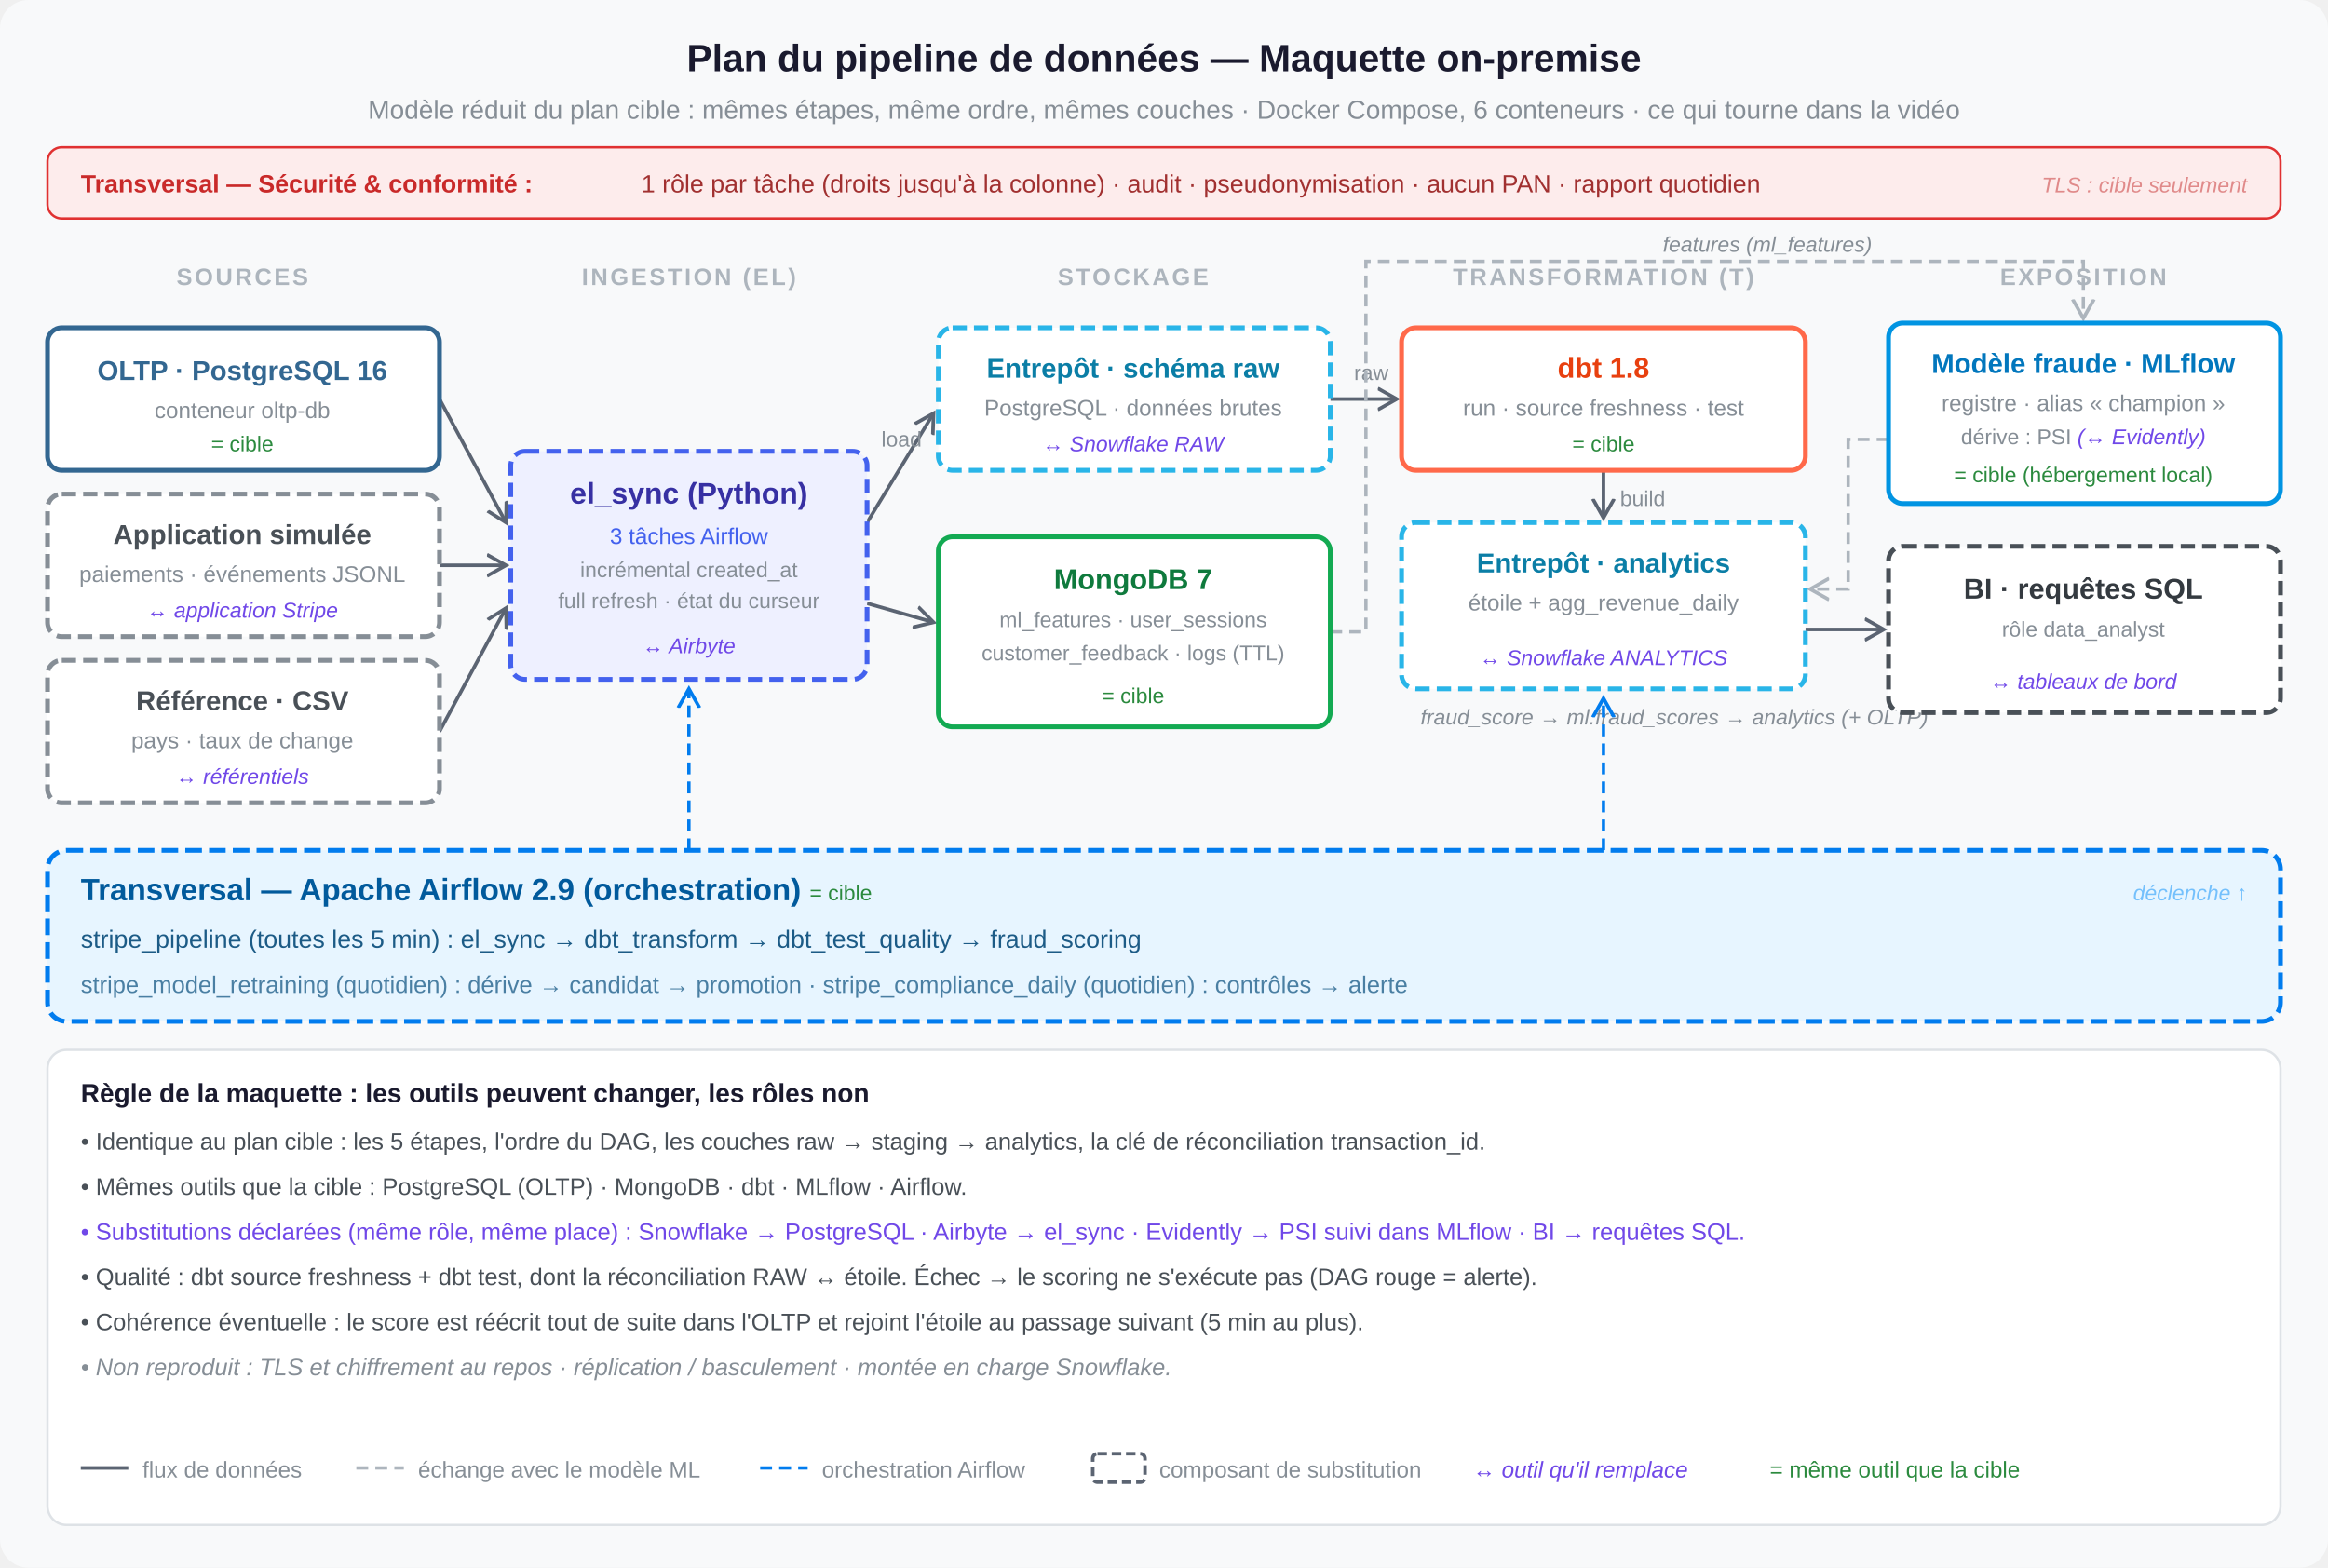
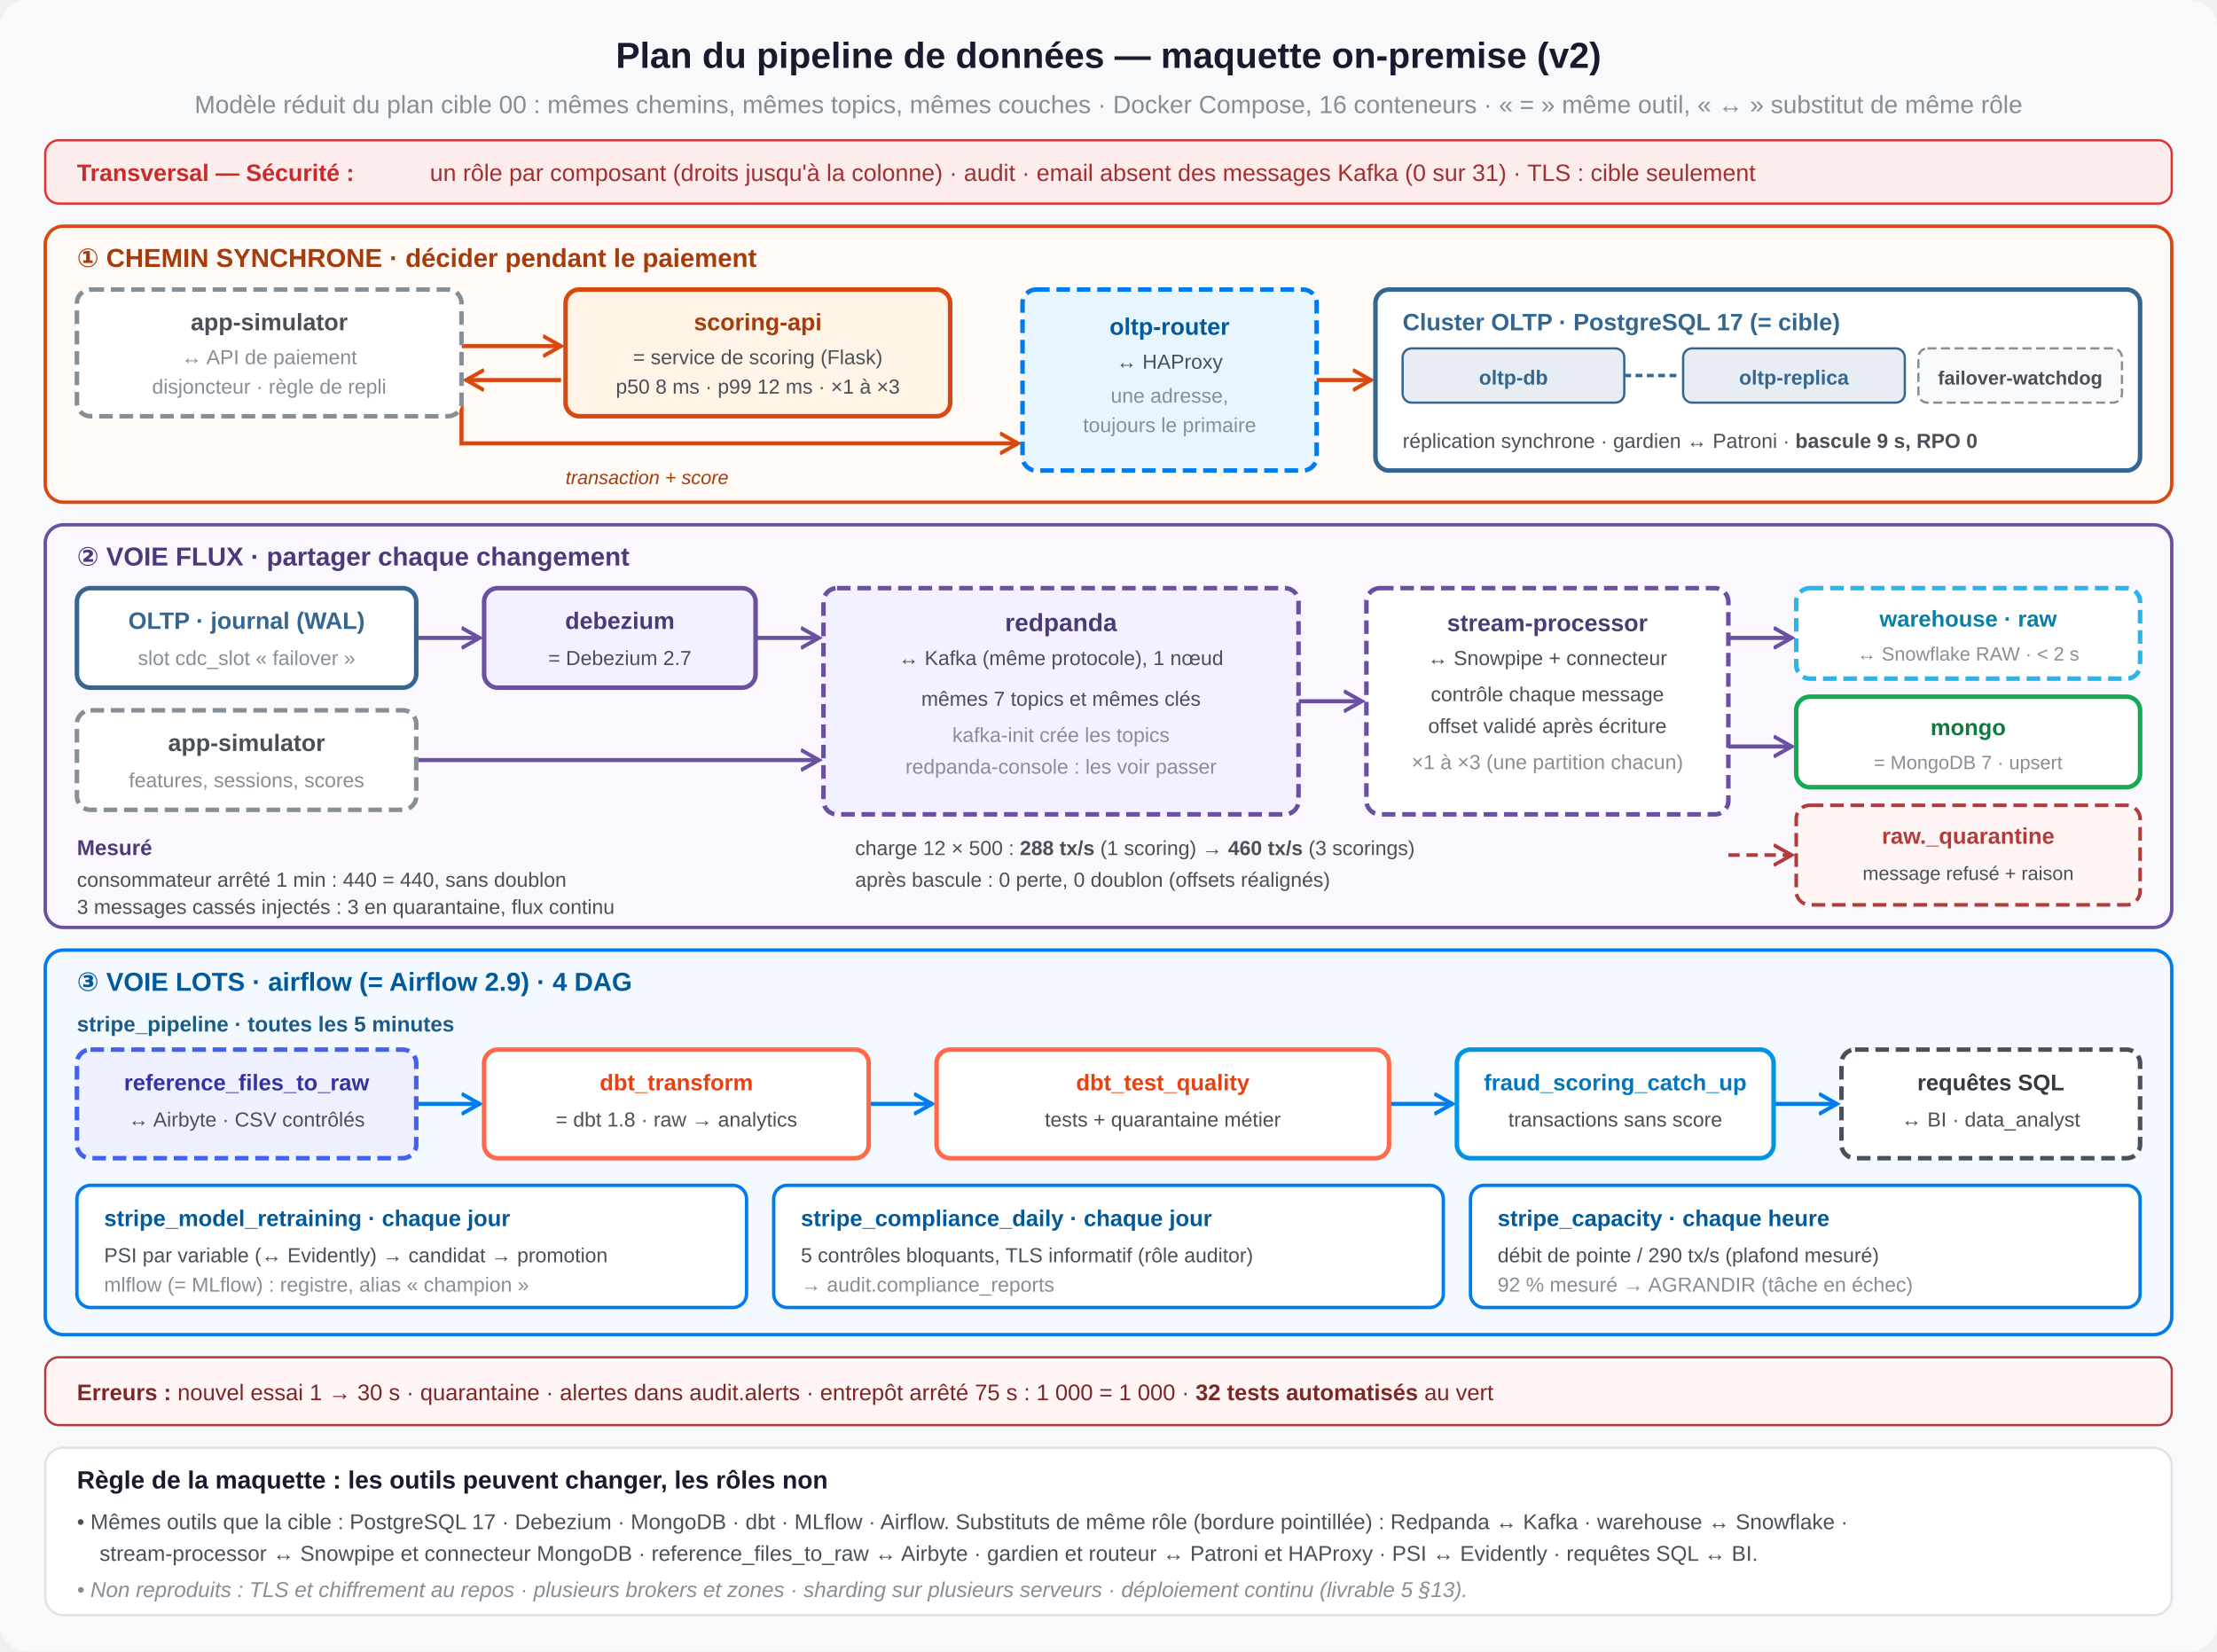
- <svg xmlns="http://www.w3.org/2000/svg" viewBox="0 0 980 660" role="img" font-family="'Segoe UI', Arial, sans-serif" font-size="12" style="background:#f8f9fa">
+ <svg xmlns="http://www.w3.org/2000/svg" viewBox="0 0 980 730" role="img" font-family="'Segoe UI', Arial, sans-serif" font-size="12" style="background:#f8f9fa">
  <defs>
-     <marker id="arr" markerWidth="11" markerHeight="11" refX="8" refY="5.5" orient="auto" markerUnits="userSpaceOnUse">
-       <path d="M0,1 L8,5.5 L0,10" stroke="#5b6472" stroke-width="1.5" fill="none" />
+     <marker id="arrS" markerWidth="11" markerHeight="11" refX="8" refY="5.5" orient="auto" markerUnits="userSpaceOnUse">
+       <path d="M0,1 L8,5.5 L0,10" stroke="#d9480f" stroke-width="1.7" fill="none" />
    </marker>
-     <marker id="arrL" markerWidth="11" markerHeight="11" refX="8" refY="5.5" orient="auto" markerUnits="userSpaceOnUse">
-       <path d="M0,1 L8,5.5 L0,10" stroke="#adb5bd" stroke-width="1.5" fill="none" />
+     <marker id="arrF" markerWidth="11" markerHeight="11" refX="8" refY="5.5" orient="auto" markerUnits="userSpaceOnUse">
+       <path d="M0,1 L8,5.5 L0,10" stroke="#6b4fa0" stroke-width="1.7" fill="none" />
    </marker>
-     <marker id="arrT" markerWidth="11" markerHeight="11" refX="8" refY="5.5" orient="auto" markerUnits="userSpaceOnUse">
-       <path d="M0,1 L8,5.5 L0,10" stroke="#017cee" stroke-width="1.5" fill="none" />
+     <marker id="arrB" markerWidth="11" markerHeight="11" refX="8" refY="5.5" orient="auto" markerUnits="userSpaceOnUse">
+       <path d="M0,1 L8,5.5 L0,10" stroke="#017cee" stroke-width="1.7" fill="none" />
+     </marker>
+     <marker id="arrR" markerWidth="11" markerHeight="11" refX="8" refY="5.5" orient="auto" markerUnits="userSpaceOnUse">
+       <path d="M0,1 L8,5.5 L0,10" stroke="#b23b3b" stroke-width="1.6" fill="none" />
    </marker>
  </defs>
-   <rect width="980" height="660" fill="#f8f9fa" rx="12" />
-   <text x="490" y="30" text-anchor="middle" font-size="16" font-weight="700" fill="#1a1a2e">Plan du pipeline de données — Maquette on-premise</text>
-   <text x="490" y="50" text-anchor="middle" font-size="11" fill="#868e96">Modèle réduit du plan cible : mêmes étapes, même ordre, mêmes couches · Docker Compose, 6 conteneurs · ce qui tourne dans la vidéo</text>
-   <rect x="20" y="62" width="940" height="30" rx="6" fill="#fdecec" stroke="#e03131" />
-   <text x="34" y="81" font-size="10.5" font-weight="700" fill="#c92a2a">Transversal — Sécurité &amp; conformité :</text>
-   <text x="270" y="81" font-size="10.5" fill="#a13030">1 rôle par tâche (droits jusqu'à la colonne) · audit · pseudonymisation · aucun PAN · rapport quotidien</text>
-   <text x="946" y="81" text-anchor="end" font-size="9" font-style="italic" fill="#e08a8a">TLS : cible seulement</text>
-   <g transform="translate(0,40)">
-     <text x="102" y="80" text-anchor="middle" font-size="10" font-weight="700" fill="#adb5bd" letter-spacing="1">SOURCES</text>
-     <text x="290" y="80" text-anchor="middle" font-size="10" font-weight="700" fill="#adb5bd" letter-spacing="1">INGESTION (EL)</text>
-     <text x="477" y="80" text-anchor="middle" font-size="10" font-weight="700" fill="#adb5bd" letter-spacing="1">STOCKAGE</text>
-     <text x="675" y="80" text-anchor="middle" font-size="10" font-weight="700" fill="#adb5bd" letter-spacing="1">TRANSFORMATION (T)</text>
-     <text x="877" y="80" text-anchor="middle" font-size="10" font-weight="700" fill="#adb5bd" letter-spacing="1">EXPOSITION</text>
-     <g fill="none" stroke="#5b6472" stroke-width="1.5">
-       <path d="M 185,128 L 213,180" marker-end="url(#arr)" />
-       <path d="M 185,198 L 213,198" marker-end="url(#arr)" />
-       <path d="M 185,268 L 213,216" marker-end="url(#arr)" />
-       <path d="M 365,180 L 393,134" marker-end="url(#arr)" />
-       <path d="M 365,214 L 393,222" marker-end="url(#arr)" />
-       <path d="M 560,128 H 588" marker-end="url(#arr)" />
-       <path d="M 675,158 V 178" marker-end="url(#arr)" />
-       <path d="M 760,225 H 793" marker-end="url(#arr)" />
-     </g>
-     <text x="570" y="120" font-size="9" fill="#868e96">raw</text>
-     <text x="371" y="148" font-size="9" fill="#868e96">load</text>
-     <text x="682" y="173" font-size="9" fill="#868e96">build</text>
-     <path d="M 560,226 H 575 V 70 H 877 V 94" fill="none" stroke="#adb5bd" stroke-width="1.4" stroke-dasharray="5,3" marker-end="url(#arrL)" />
-     <text x="700" y="66" font-size="9" fill="#868e96" font-style="italic">features (ml_features)</text>
-     <path d="M 795,145 H 778 V 208 H 762" fill="none" stroke="#adb5bd" stroke-width="1.4" stroke-dasharray="5,3" marker-end="url(#arrL)" />
-     <text x="598" y="265" font-size="9" fill="#868e96" font-style="italic">fraud_score → ml.fraud_scores → analytics (+ OLTP)</text>
-     <rect x="20" y="98" width="165" height="60" rx="6" fill="#fff" stroke="#336791" stroke-width="2" />
-     <text x="102" y="120" text-anchor="middle" fill="#336791" font-weight="700" font-size="11.5">OLTP · PostgreSQL 16</text>
-     <text x="102" y="136" text-anchor="middle" fill="#868e96" font-size="9.5">conteneur oltp-db</text>
-     <text x="102" y="150" text-anchor="middle" fill="#2b8a3e" font-size="9">= cible</text>
-     <rect x="20" y="168" width="165" height="60" rx="6" fill="#fff" stroke="#868e96" stroke-width="2" stroke-dasharray="6,3" />
-     <text x="102" y="189" text-anchor="middle" fill="#495057" font-weight="700" font-size="11.5">Application simulée</text>
-     <text x="102" y="205" text-anchor="middle" fill="#868e96" font-size="9.5">paiements · événements JSONL</text>
-     <text x="102" y="220" text-anchor="middle" fill="#7048e8" font-size="9" font-style="italic">↔ application Stripe</text>
-     <rect x="20" y="238" width="165" height="60" rx="6" fill="#fff" stroke="#868e96" stroke-width="2" stroke-dasharray="6,3" />
-     <text x="102" y="259" text-anchor="middle" fill="#495057" font-weight="700" font-size="11.5">Référence · CSV</text>
-     <text x="102" y="275" text-anchor="middle" fill="#868e96" font-size="9.5">pays · taux de change</text>
-     <text x="102" y="290" text-anchor="middle" fill="#7048e8" font-size="9" font-style="italic">↔ référentiels</text>
-     <rect x="215" y="150" width="150" height="96" rx="6" fill="#eef0ff" stroke="#4361ee" stroke-width="2" stroke-dasharray="6,3" />
-     <text x="290" y="172" text-anchor="middle" fill="#3730a3" font-weight="700" font-size="12.5">el_sync (Python)</text>
-     <text x="290" y="189" text-anchor="middle" fill="#4361ee" font-size="9.5">3 tâches Airflow</text>
-     <text x="290" y="203" text-anchor="middle" fill="#868e96" font-size="9">incrémental created_at</text>
-     <text x="290" y="216" text-anchor="middle" fill="#868e96" font-size="9">full refresh · état du curseur</text>
-     <text x="290" y="235" text-anchor="middle" fill="#7048e8" font-size="9" font-style="italic">↔ Airbyte</text>
-     <rect x="395" y="98" width="165" height="60" rx="6" fill="#fff" stroke="#29b5e8" stroke-width="2" stroke-dasharray="6,3" />
-     <text x="477" y="119" text-anchor="middle" fill="#0b7ea6" font-weight="700" font-size="11.5">Entrepôt · schéma raw</text>
-     <text x="477" y="135" text-anchor="middle" fill="#868e96" font-size="9.5">PostgreSQL · données brutes</text>
-     <text x="477" y="150" text-anchor="middle" fill="#7048e8" font-size="9" font-style="italic">↔ Snowflake RAW</text>
-     <rect x="395" y="186" width="165" height="80" rx="6" fill="#fff" stroke="#13aa52" stroke-width="2" />
-     <text x="477" y="208" text-anchor="middle" fill="#0f7a3d" font-weight="700" font-size="12">MongoDB 7</text>
-     <text x="477" y="224" text-anchor="middle" fill="#868e96" font-size="9">ml_features · user_sessions</text>
-     <text x="477" y="238" text-anchor="middle" fill="#868e96" font-size="9">customer_feedback · logs (TTL)</text>
-     <text x="477" y="256" text-anchor="middle" fill="#2b8a3e" font-size="9">= cible</text>
-     <rect x="590" y="98" width="170" height="60" rx="6" fill="#fff" stroke="#ff694a" stroke-width="2" />
-     <text x="675" y="119" text-anchor="middle" fill="#e8400f" font-weight="700" font-size="12">dbt 1.8</text>
-     <text x="675" y="135" text-anchor="middle" fill="#868e96" font-size="9.5">run · source freshness · test</text>
-     <text x="675" y="150" text-anchor="middle" fill="#2b8a3e" font-size="9">= cible</text>
-     <rect x="590" y="180" width="170" height="70" rx="6" fill="#fff" stroke="#29b5e8" stroke-width="2" stroke-dasharray="6,3" />
-     <text x="675" y="201" text-anchor="middle" fill="#0b7ea6" font-weight="700" font-size="11.5">Entrepôt · analytics</text>
-     <text x="675" y="217" text-anchor="middle" fill="#868e96" font-size="9.5">étoile + agg_revenue_daily</text>
-     <text x="675" y="240" text-anchor="middle" fill="#7048e8" font-size="9" font-style="italic">↔ Snowflake ANALYTICS</text>
-     <rect x="795" y="96" width="165" height="76" rx="6" fill="#fff" stroke="#0194e2" stroke-width="2" />
-     <text x="877" y="117" text-anchor="middle" fill="#0277bd" font-weight="700" font-size="11.5">Modèle fraude · MLflow</text>
-     <text x="877" y="133" text-anchor="middle" fill="#868e96" font-size="9.5">registre · alias « champion »</text>
-     <text x="877" y="147" text-anchor="middle" fill="#868e96" font-size="9">dérive : PSI <tspan fill="#7048e8" font-style="italic">(↔ Evidently)</tspan>
-     </text>
-     <text x="877" y="163" text-anchor="middle" fill="#2b8a3e" font-size="9">= cible (hébergement local)</text>
-     <rect x="795" y="190" width="165" height="70" rx="6" fill="#fff" stroke="#495057" stroke-width="2" stroke-dasharray="6,3" />
-     <text x="877" y="212" text-anchor="middle" fill="#343a40" font-weight="700" font-size="12">BI · requêtes SQL</text>
-     <text x="877" y="228" text-anchor="middle" fill="#868e96" font-size="9">rôle data_analyst</text>
-     <text x="877" y="250" text-anchor="middle" fill="#7048e8" font-size="9" font-style="italic">↔ tableaux de bord</text>
-     <g stroke="#017cee" stroke-width="1.4" stroke-dasharray="5,3" fill="none">
-       <path d="M 290,318 V 250" marker-end="url(#arrT)" />
-       <path d="M 675,318 V 254" marker-end="url(#arrT)" />
-     </g>
-     <rect x="20" y="318" width="940" height="72" rx="8" fill="#e7f5ff" stroke="#017cee" stroke-width="2" stroke-dasharray="7,3" />
-     <text x="34" y="339" fill="#015a9c" font-weight="700" font-size="13">Transversal — Apache Airflow 2.9 (orchestration)   <tspan fill="#2b8a3e" font-size="9" font-weight="400">= cible</tspan>
-     </text>
-     <text x="34" y="359" fill="#1c5b86" font-size="10.5">stripe_pipeline (toutes les 5 min) : el_sync  →  dbt_transform  →  dbt_test_quality  →  fraud_scoring</text>
-     <text x="34" y="378" fill="#4a7fa3" font-size="10">stripe_model_retraining (quotidien) : dérive → candidat → promotion  ·  stripe_compliance_daily (quotidien) : contrôles → alerte</text>
-     <text x="946" y="339" text-anchor="end" fill="#74c0fc" font-size="9" font-style="italic">déclenche ↑</text>
-     <rect x="20" y="402" width="940" height="200" rx="8" fill="#fff" stroke="#dee2e6" />
-     <text x="34" y="424" font-size="11" font-weight="700" fill="#1a1a2e">Règle de la maquette : les outils peuvent changer, les rôles non</text>
-     <text x="34" y="444" font-size="10" fill="#495057">• Identique au plan cible : les 5 étapes, l'ordre du DAG, les couches raw → staging → analytics, la clé de réconciliation transaction_id.</text>
-     <text x="34" y="463" font-size="10" fill="#495057">• Mêmes outils que la cible : PostgreSQL (OLTP) · MongoDB · dbt · MLflow · Airflow.</text>
-     <text x="34" y="482" font-size="10" fill="#7048e8">• Substitutions déclarées (même rôle, même place) : Snowflake → PostgreSQL · Airbyte → el_sync · Evidently → PSI suivi dans MLflow · BI → requêtes SQL.</text>
-     <text x="34" y="501" font-size="10" fill="#495057">• Qualité : dbt source freshness + dbt test, dont la réconciliation RAW ↔ étoile. Échec → le scoring ne s'exécute pas (DAG rouge = alerte).</text>
-     <text x="34" y="520" font-size="10" fill="#495057">• Cohérence éventuelle : le score est réécrit tout de suite dans l'OLTP et rejoint l'étoile au passage suivant (5 min au plus).</text>
-     <text x="34" y="539" font-size="10" fill="#868e96" font-style="italic">• Non reproduit : TLS et chiffrement au repos · réplication / basculement · montée en charge Snowflake.</text>
-     <line x1="34" y1="578" x2="54" y2="578" stroke="#5b6472" stroke-width="1.5" />
-     <text x="60" y="582" font-size="9.5" fill="#868e96">flux de données</text>
-     <line x1="150" y1="578" x2="170" y2="578" stroke="#adb5bd" stroke-width="1.4" stroke-dasharray="5,3" />
-     <text x="176" y="582" font-size="9.5" fill="#868e96">échange avec le modèle ML</text>
-     <line x1="320" y1="578" x2="340" y2="578" stroke="#017cee" stroke-width="1.4" stroke-dasharray="5,3" />
-     <text x="346" y="582" font-size="9.5" fill="#868e96">orchestration Airflow</text>
-     <rect x="460" y="572" width="22" height="12" rx="2" fill="#fff" stroke="#5b6472" stroke-width="1.5" stroke-dasharray="4,2" />
-     <text x="488" y="582" font-size="9.5" fill="#868e96">composant de substitution</text>
-     <text x="620" y="582" font-size="9.5" fill="#7048e8" font-style="italic">↔ outil qu'il remplace</text>
-     <text x="745" y="582" font-size="9.5" fill="#2b8a3e">= même outil que la cible</text>
+   <rect width="980" height="730" fill="#f8f9fa" rx="12" />
+   <text x="490" y="30" text-anchor="middle" font-size="16" font-weight="700" fill="#1a1a2e">Plan du pipeline de données — maquette on-premise (v2)</text>
+   <text x="490" y="50" text-anchor="middle" font-size="11" fill="#868e96">Modèle réduit du plan cible 00 : mêmes chemins, mêmes topics, mêmes couches · Docker Compose, 16 conteneurs · « = » même outil, « ↔ » substitut de même rôle</text>
+   <rect x="20" y="62" width="940" height="28" rx="6" fill="#fdecec" stroke="#e03131" />
+   <text x="34" y="80" font-size="10.5" font-weight="700" fill="#c92a2a">Transversal — Sécurité :</text>
+   <text x="190" y="80" font-size="10.5" fill="#a13030">un rôle par composant (droits jusqu'à la colonne) · audit · email absent des messages Kafka (0 sur 31) · TLS : cible seulement</text>
+   <rect x="20" y="100" width="940" height="122" rx="8" fill="#fffaf5" stroke="#d9480f" stroke-width="1.5" />
+   <text x="34" y="118" font-size="11.5" font-weight="700" fill="#a63b0b">① CHEMIN SYNCHRONE · décider pendant le paiement</text>
+   <g fill="none" stroke="#d9480f" stroke-width="1.8">
+     <path d="M 204,153 H 248" marker-end="url(#arrS)" />
+     <path d="M 248,168 H 206" marker-end="url(#arrS)" />
+     <path d="M 204,178 V 196 H 450" marker-end="url(#arrS)" />
+   </g>
+   <rect x="34" y="128" width="170" height="56" rx="6" fill="#fff" stroke="#868e96" stroke-width="2" stroke-dasharray="6,3" />
+   <text x="119" y="146" text-anchor="middle" font-size="10.5" font-weight="700" fill="#495057">app-simulator</text>
+   <text x="119" y="161" text-anchor="middle" font-size="9" fill="#868e96">↔ API de paiement</text>
+   <text x="119" y="174" text-anchor="middle" font-size="9" fill="#868e96">disjoncteur · règle de repli</text>
+   <rect x="250" y="128" width="170" height="56" rx="6" fill="#fff4e6" stroke="#d9480f" stroke-width="2" />
+   <text x="335" y="146" text-anchor="middle" font-size="10.5" font-weight="700" fill="#a63b0b">scoring-api</text>
+   <text x="335" y="161" text-anchor="middle" font-size="9" fill="#495057">= service de scoring (Flask)</text>
+   <text x="335" y="174" text-anchor="middle" font-size="9" fill="#495057">p50 8 ms · p99 12 ms · ×1 à ×3</text>
+   <rect x="452" y="128" width="130" height="80" rx="6" fill="#e7f5ff" stroke="#017cee" stroke-width="2" stroke-dasharray="6,3" />
+   <text x="517" y="148" text-anchor="middle" font-size="10.5" font-weight="700" fill="#015a9c">oltp-router</text>
+   <text x="517" y="163" text-anchor="middle" font-size="9" fill="#495057">↔ HAProxy</text>
+   <text x="517" y="178" text-anchor="middle" font-size="9" fill="#868e96">une adresse,</text>
+   <text x="517" y="191" text-anchor="middle" font-size="9" fill="#868e96">toujours le primaire</text>
+   <path d="M 582,168 H 606" fill="none" stroke="#d9480f" stroke-width="1.8" marker-end="url(#arrS)" />
+   <rect x="608" y="128" width="338" height="80" rx="6" fill="#fff" stroke="#336791" stroke-width="2" />
+   <text x="620" y="146" font-size="10.5" font-weight="700" fill="#336791">Cluster OLTP · PostgreSQL 17 (= cible)</text>
+   <rect x="620" y="154" width="98" height="24" rx="4" fill="#e7edf3" stroke="#336791" />
+   <text x="669" y="170" text-anchor="middle" font-size="9" font-weight="700" fill="#336791">oltp-db</text>
+   <path d="M 718,166 H 742" fill="none" stroke="#336791" stroke-width="1.5" stroke-dasharray="3,2" />
+   <rect x="744" y="154" width="98" height="24" rx="4" fill="#e7edf3" stroke="#336791" />
+   <text x="793" y="170" text-anchor="middle" font-size="9" font-weight="700" fill="#336791">oltp-replica</text>
+   <rect x="848" y="154" width="90" height="24" rx="4" fill="#f8f9fa" stroke="#868e96" stroke-dasharray="4,2" />
+   <text x="893" y="170" text-anchor="middle" font-size="8.5" font-weight="700" fill="#495057">failover-watchdog</text>
+   <text x="620" y="198" font-size="9" fill="#495057">réplication synchrone · gardien ↔ Patroni · <tspan font-weight="700">bascule 9 s, RPO 0</tspan>
+   </text>
+   <text x="250" y="214" font-size="8.5" fill="#a63b0b" font-style="italic">transaction + score</text>
+   <rect x="20" y="232" width="940" height="178" rx="8" fill="#faf8fe" stroke="#6b4fa0" stroke-width="1.5" />
+   <text x="34" y="250" font-size="11.5" font-weight="700" fill="#4c3a78">② VOIE FLUX · partager chaque changement</text>
+   <g fill="none" stroke="#6b4fa0" stroke-width="1.8">
+     <path d="M 184,282 H 212" marker-end="url(#arrF)" />
+     <path d="M 334,282 H 362" marker-end="url(#arrF)" />
+     <path d="M 184,336 H 362" marker-end="url(#arrF)" />
+     <path d="M 574,310 H 602" marker-end="url(#arrF)" />
+     <path d="M 764,282 H 792" marker-end="url(#arrF)" />
+     <path d="M 764,330 H 792" marker-end="url(#arrF)" />
+   </g>
+   <path d="M 764,378 H 792" fill="none" stroke="#b23b3b" stroke-width="1.6" stroke-dasharray="5,3" marker-end="url(#arrR)" />
+   <rect x="34" y="260" width="150" height="44" rx="6" fill="#fff" stroke="#336791" stroke-width="2" />
+   <text x="109" y="278" text-anchor="middle" font-size="10.5" font-weight="700" fill="#336791">OLTP · journal (WAL)</text>
+   <text x="109" y="294" text-anchor="middle" font-size="9" fill="#868e96">slot cdc_slot « failover »</text>
+   <rect x="34" y="314" width="150" height="44" rx="6" fill="#fff" stroke="#868e96" stroke-width="2" stroke-dasharray="6,3" />
+   <text x="109" y="332" text-anchor="middle" font-size="10.5" font-weight="700" fill="#495057">app-simulator</text>
+   <text x="109" y="348" text-anchor="middle" font-size="9" fill="#868e96">features, sessions, scores</text>
+   <rect x="214" y="260" width="120" height="44" rx="6" fill="#f3f0ff" stroke="#6b4fa0" stroke-width="2" />
+   <text x="274" y="278" text-anchor="middle" font-size="10.5" font-weight="700" fill="#4c3a78">debezium</text>
+   <text x="274" y="294" text-anchor="middle" font-size="9" fill="#495057">= Debezium 2.7</text>
+   <rect x="364" y="260" width="210" height="100" rx="6" fill="#f3f0ff" stroke="#6b4fa0" stroke-width="2" stroke-dasharray="6,3" />
+   <text x="469" y="279" text-anchor="middle" font-size="11" font-weight="700" fill="#4c3a78">redpanda</text>
+   <text x="469" y="294" text-anchor="middle" font-size="9" fill="#495057">↔ Kafka (même protocole), 1 nœud</text>
+   <text x="469" y="312" text-anchor="middle" font-size="9" fill="#495057">mêmes 7 topics et mêmes clés</text>
+   <text x="469" y="328" text-anchor="middle" font-size="9" fill="#868e96">kafka-init crée les topics</text>
+   <text x="469" y="342" text-anchor="middle" font-size="9" fill="#868e96">redpanda-console : les voir passer</text>
+   <rect x="604" y="260" width="160" height="100" rx="6" fill="#fff" stroke="#6b4fa0" stroke-width="2" stroke-dasharray="6,3" />
+   <text x="684" y="279" text-anchor="middle" font-size="10.5" font-weight="700" fill="#4c3a78">stream-processor</text>
+   <text x="684" y="294" text-anchor="middle" font-size="9" fill="#495057">↔ Snowpipe + connecteur</text>
+   <text x="684" y="310" text-anchor="middle" font-size="9" fill="#495057">contrôle chaque message</text>
+   <text x="684" y="324" text-anchor="middle" font-size="9" fill="#495057">offset validé après écriture</text>
+   <text x="684" y="340" text-anchor="middle" font-size="9" fill="#868e96">×1 à ×3 (une partition chacun)</text>
+   <rect x="794" y="260" width="152" height="40" rx="6" fill="#fff" stroke="#29b5e8" stroke-width="2" stroke-dasharray="6,3" />
+   <text x="870" y="277" text-anchor="middle" font-size="10" font-weight="700" fill="#0b7ea6">warehouse · raw</text>
+   <text x="870" y="292" text-anchor="middle" font-size="8.5" fill="#868e96">↔ Snowflake RAW · &lt; 2 s</text>
+   <rect x="794" y="308" width="152" height="40" rx="6" fill="#fff" stroke="#13aa52" stroke-width="2" />
+   <text x="870" y="325" text-anchor="middle" font-size="10" font-weight="700" fill="#0f7a3d">mongo</text>
+   <text x="870" y="340" text-anchor="middle" font-size="8.5" fill="#868e96">= MongoDB 7 · upsert</text>
+   <rect x="794" y="356" width="152" height="44" rx="6" fill="#fff5f5" stroke="#b23b3b" stroke-width="1.6" stroke-dasharray="6,3" />
+   <text x="870" y="373" text-anchor="middle" font-size="10" font-weight="700" fill="#b23b3b">raw._quarantine</text>
+   <text x="870" y="389" text-anchor="middle" font-size="8.5" fill="#495057">message refusé + raison</text>
+   <text x="34" y="378" font-size="9.5" font-weight="700" fill="#4c3a78">Mesuré</text>
+   <g font-size="9" fill="#495057">
+     <text x="34" y="392">consommateur arrêté 1 min : 440 = 440, sans doublon</text>
+     <text x="34" y="404">3 messages cassés injectés : 3 en quarantaine, flux continu</text>
+   </g>
+   <text x="378" y="378" font-size="9" fill="#495057">charge 12 × 500 : <tspan font-weight="700">288 tx/s</tspan> (1 scoring) → <tspan font-weight="700">460 tx/s</tspan> (3 scorings)</text>
+   <text x="378" y="392" font-size="9" fill="#495057">après bascule : 0 perte, 0 doublon (offsets réalignés)</text>
+   <rect x="20" y="420" width="940" height="170" rx="8" fill="#f3f9ff" stroke="#017cee" stroke-width="1.5" />
+   <text x="34" y="438" font-size="11.5" font-weight="700" fill="#015a9c">③ VOIE LOTS · airflow (= Airflow 2.9) · 4 DAG</text>
+   <text x="34" y="456" font-size="9.5" font-weight="700" fill="#1c5b86">stripe_pipeline · toutes les 5 minutes</text>
+   <g fill="none" stroke="#017cee" stroke-width="1.8">
+     <path d="M 184,488 H 212" marker-end="url(#arrB)" />
+     <path d="M 384,488 H 412" marker-end="url(#arrB)" />
+     <path d="M 614,488 H 642" marker-end="url(#arrB)" />
+     <path d="M 784,488 H 812" marker-end="url(#arrB)" />
+   </g>
+   <rect x="34" y="464" width="150" height="48" rx="6" fill="#eef0ff" stroke="#4361ee" stroke-width="2" stroke-dasharray="6,3" />
+   <text x="109" y="482" text-anchor="middle" font-size="10" font-weight="700" fill="#3730a3">reference_files_to_raw</text>
+   <text x="109" y="498" text-anchor="middle" font-size="9" fill="#495057">↔ Airbyte · CSV contrôlés</text>
+   <rect x="214" y="464" width="170" height="48" rx="6" fill="#fff" stroke="#ff694a" stroke-width="2" />
+   <text x="299" y="482" text-anchor="middle" font-size="10" font-weight="700" fill="#e8400f">dbt_transform</text>
+   <text x="299" y="498" text-anchor="middle" font-size="9" fill="#495057">= dbt 1.8 · raw → analytics</text>
+   <rect x="414" y="464" width="200" height="48" rx="6" fill="#fff" stroke="#ff694a" stroke-width="2" />
+   <text x="514" y="482" text-anchor="middle" font-size="10" font-weight="700" fill="#e8400f">dbt_test_quality</text>
+   <text x="514" y="498" text-anchor="middle" font-size="9" fill="#495057">tests + quarantaine métier</text>
+   <rect x="644" y="464" width="140" height="48" rx="6" fill="#fff" stroke="#0194e2" stroke-width="2" />
+   <text x="714" y="482" text-anchor="middle" font-size="10" font-weight="700" fill="#0277bd">fraud_scoring_catch_up</text>
+   <text x="714" y="498" text-anchor="middle" font-size="9" fill="#495057">transactions sans score</text>
+   <rect x="814" y="464" width="132" height="48" rx="6" fill="#fff" stroke="#495057" stroke-width="2" stroke-dasharray="6,3" />
+   <text x="880" y="482" text-anchor="middle" font-size="10" font-weight="700" fill="#343a40">requêtes SQL</text>
+   <text x="880" y="498" text-anchor="middle" font-size="9" fill="#495057">↔ BI · data_analyst</text>
+   <rect x="34" y="524" width="296" height="54" rx="6" fill="#fff" stroke="#017cee" stroke-width="1.5" />
+   <text x="46" y="542" font-size="10" font-weight="700" fill="#015a9c">stripe_model_retraining · chaque jour</text>
+   <text x="46" y="558" font-size="9" fill="#495057">PSI par variable (↔ Evidently) → candidat → promotion</text>
+   <text x="46" y="571" font-size="9" fill="#868e96">mlflow (= MLflow) : registre, alias « champion »</text>
+   <rect x="342" y="524" width="296" height="54" rx="6" fill="#fff" stroke="#017cee" stroke-width="1.5" />
+   <text x="354" y="542" font-size="10" font-weight="700" fill="#015a9c">stripe_compliance_daily · chaque jour</text>
+   <text x="354" y="558" font-size="9" fill="#495057">5 contrôles bloquants, TLS informatif (rôle auditor)</text>
+   <text x="354" y="571" font-size="9" fill="#868e96">→ audit.compliance_reports</text>
+   <rect x="650" y="524" width="296" height="54" rx="6" fill="#fff" stroke="#017cee" stroke-width="1.5" />
+   <text x="662" y="542" font-size="10" font-weight="700" fill="#015a9c">stripe_capacity · chaque heure</text>
+   <text x="662" y="558" font-size="9" fill="#495057">débit de pointe / 290 tx/s (plafond mesuré)</text>
+   <text x="662" y="571" font-size="9" fill="#868e96">92 % mesuré → AGRANDIR (tâche en échec)</text>
+   <rect x="20" y="600" width="940" height="30" rx="6" fill="#fff5f5" stroke="#b23b3b" />
+   <text x="34" y="619" font-size="10" fill="#7d2626">
+     <tspan font-weight="700">Erreurs :</tspan> nouvel essai 1 → 30 s · quarantaine · alertes dans audit.alerts · entrepôt arrêté 75 s : 1 000 = 1 000 · <tspan font-weight="700">32 tests automatisés</tspan> au vert</text>
+   <rect x="20" y="640" width="940" height="74" rx="8" fill="#fff" stroke="#dee2e6" />
+   <text x="34" y="658" font-size="11" font-weight="700" fill="#1a1a2e">Règle de la maquette : les outils peuvent changer, les rôles non</text>
+   <g font-size="9.5" fill="#495057">
+     <text x="34" y="676">• Mêmes outils que la cible : PostgreSQL 17 · Debezium · MongoDB · dbt · MLflow · Airflow. Substituts de même rôle (bordure pointillée) : Redpanda ↔ Kafka · warehouse ↔ Snowflake ·</text>
+     <text x="44" y="690">stream-processor ↔ Snowpipe et connecteur MongoDB · reference_files_to_raw ↔ Airbyte · gardien et routeur ↔ Patroni et HAProxy · PSI ↔ Evidently · requêtes SQL ↔ BI.</text>
+     <text x="34" y="706" fill="#868e96" font-style="italic">• Non reproduits : TLS et chiffrement au repos · plusieurs brokers et zones · sharding sur plusieurs serveurs · déploiement continu (livrable 5 §13).</text>
  </g>
</svg>
